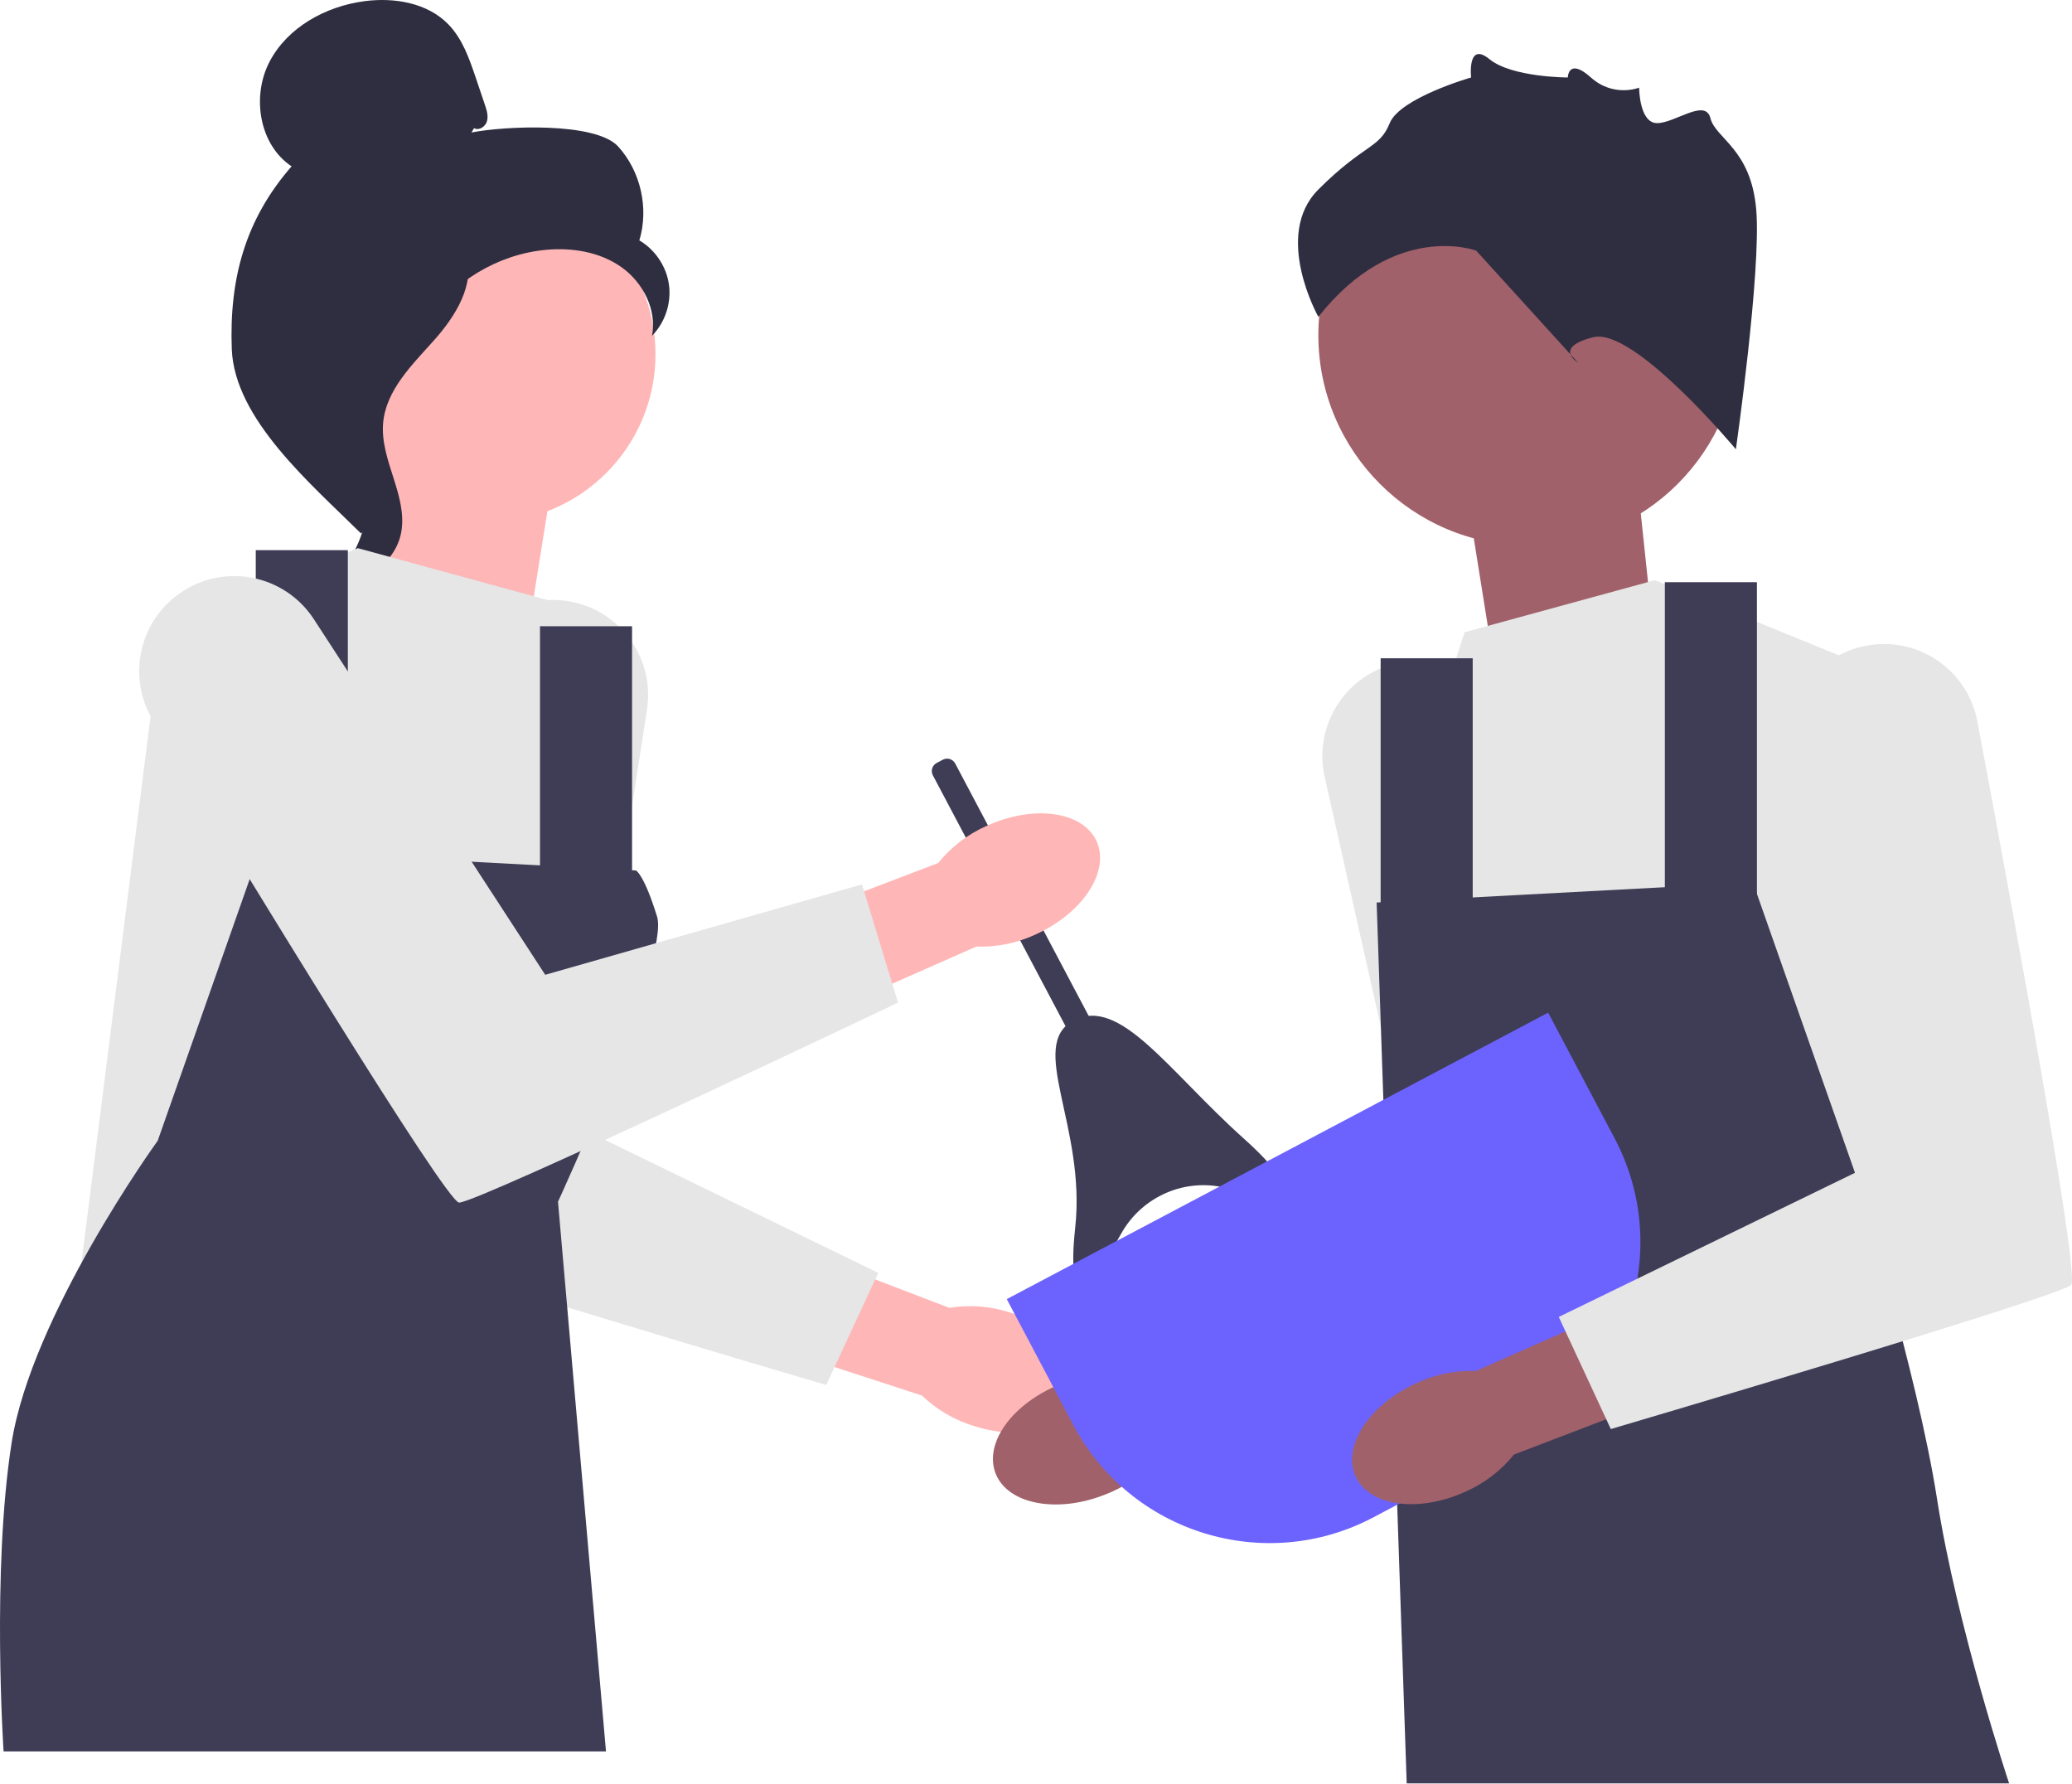
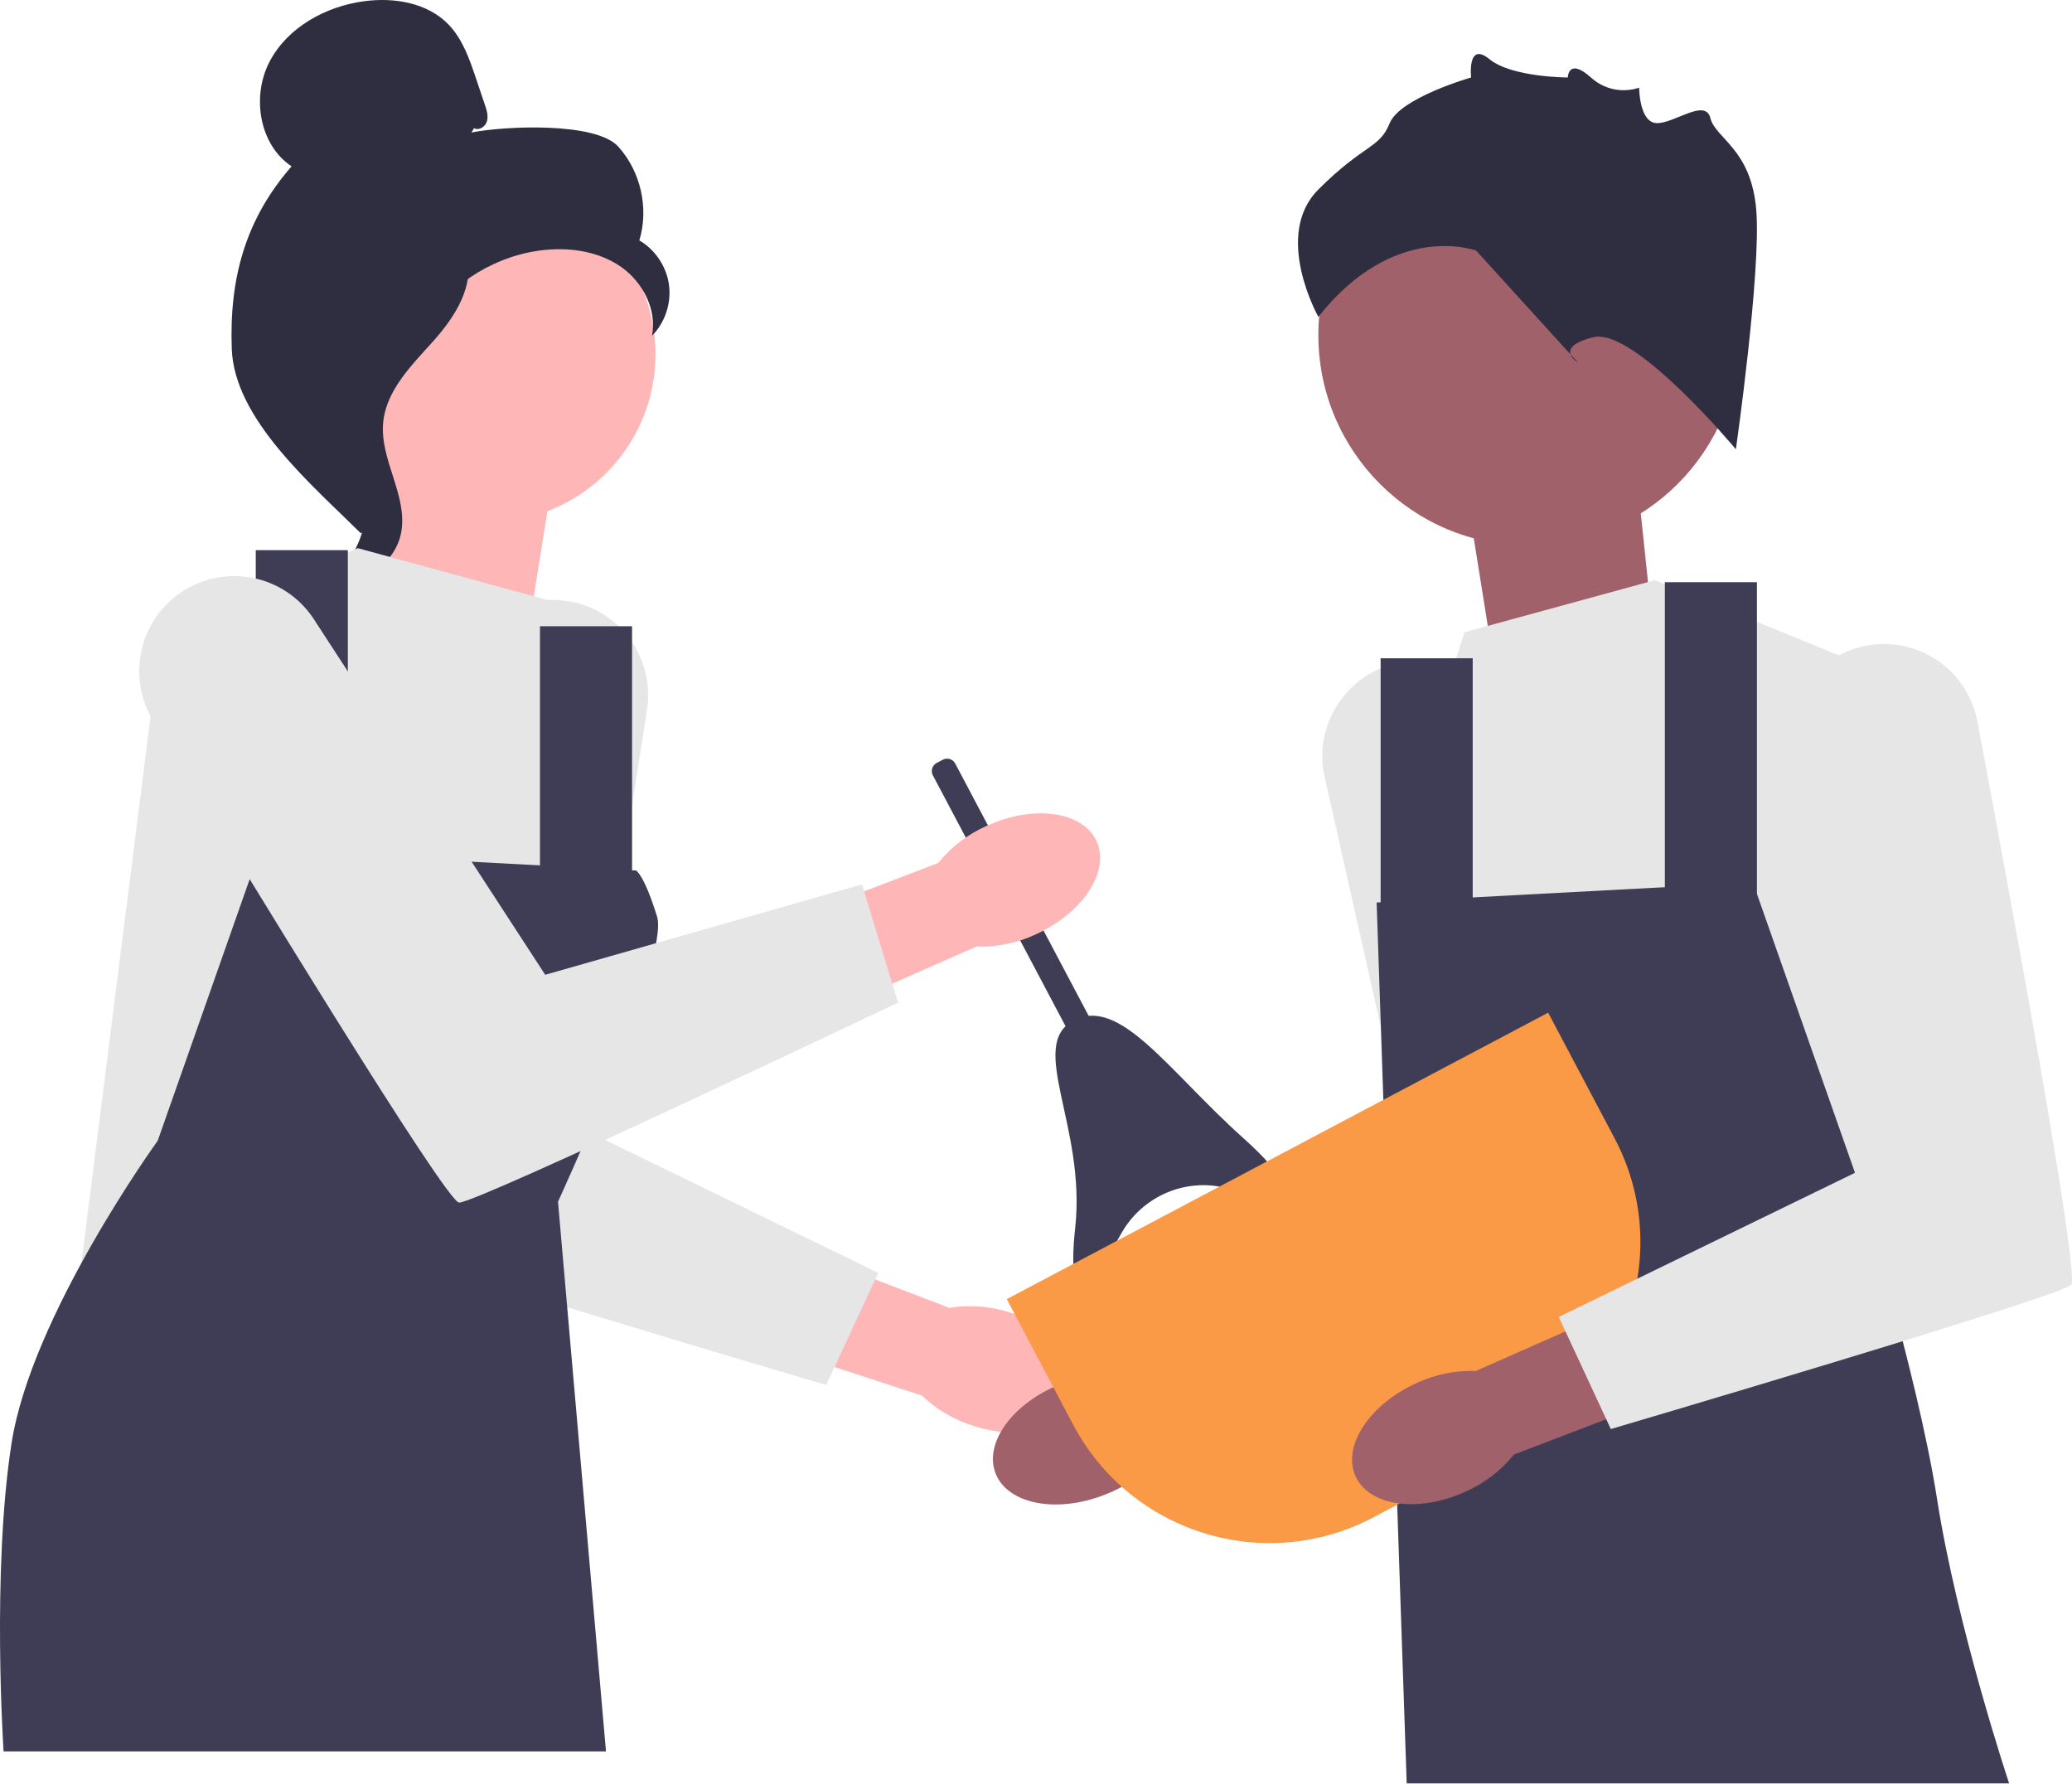
<svg xmlns="http://www.w3.org/2000/svg" width="713.526" height="614" viewBox="0 0 713.526 614">
  <g>
    <path id="uuid-25964adc-e6e4-4b9a-b8ec-929b0c1831fb-638" d="m347.873,451.902c16.985,5.299,28.02,18.358,24.645,29.167-3.374,10.809-19.877,15.273-36.867,9.97-6.816-2.025-13.048-5.653-18.175-10.581l-71.685-23.361,11.679-33.406,69.428,26.576c7.021-1.138,14.213-.578,20.973,1.634l-0.0 0Z" fill="#ffb6b6" />
    <path d="m194.305,206.79h-0c-17.093-2.024-32.831,9.528-36.015,26.443-11.357,60.333-35.479,190.8-32.303,193.976,4.136,4.136,158.531,49.627,158.531,49.627l17.921-38.599-102.011-49.627,22.372-144.302c2.84-18.319-10.086-35.338-28.495-37.519v0Z" fill="#e6e6e6" />
  </g>
  <g>
    <path id="uuid-a5d71dbf-4b88-4e86-8463-d776047f9b39-639" d="m380.312,514.658c-16.573,6.474-33.348,3.169-37.466-7.379s5.979-24.343,22.559-30.817c6.588-2.677,13.721-3.737,20.802-3.092l70.569-26.542,11.749,33.381-70.816,22.622c-4.772,5.275-10.737,9.331-17.398,11.827h-0Z" fill="#a0616a" />
    <path d="m482.08,228.147h0c16.918-3.169,33.397,7.3,37.711,23.963,15.386,59.433,48.221,187.984,45.265,191.367-3.848,4.404-154.837,60.168-154.837,60.168l-20.474-37.307,98.445-56.37-32.019-142.472c-4.065-18.087,7.688-35.936,25.909-39.349l-0.0 0Z" fill="#e6e6e6" />
  </g>
  <polygon points="182.197 215.457 190.605 162.907 133.851 139.785 125.443 219.661 182.197 215.457" fill="#ffb6b6" />
  <polygon points="513.663 223.728 505.255 171.178 562.009 148.056 570.417 227.932 513.663 223.728" fill="#a0616a" />
  <g>
    <circle cx="167.855" cy="121.925" r="57.875" fill="#ffb6b6" />
    <path d="m163.236,44.116c1.675.978,3.918-.501,4.455-2.365s-.089-3.842-.709-5.679l-3.123-9.249c-2.215-6.56-4.565-13.348-9.362-18.341C147.258.946,135.753-.971,125.396.418c-13.3,1.784-26.423,8.986-32.607,20.895-6.184,11.909-3.551,28.527,7.623,35.958-15.926,18.254-21.478,38.598-20.601,62.807s27.259,46.49,44.463,63.544c3.842-2.329,7.335-13.244,5.222-17.209-2.113-3.965.914-8.559-1.702-12.211-2.617-3.652-4.806,2.163-2.16-1.468,1.669-2.292-4.846-7.564-2.365-8.935,12.001-6.634,15.993-21.593,23.531-33.049,9.092-13.817,24.653-23.175,41.12-24.727,9.071-.855,18.653.694,26.088,5.96s12.249,14.677,10.525,23.624c4.465-4.534,6.688-11.179,5.85-17.487s-4.72-12.142-10.214-15.352c3.341-11.048.479-23.757-7.276-32.307-7.755-8.55-39.211-7.093-50.532-4.843" fill="#2f2e41" />
    <path d="m161.478,86.357c-14.994,1.619-25.821,14.607-34.963,26.602-5.269,6.914-10.789,14.548-10.656,23.24.134,8.787,6.009,16.325,8.817,24.652,4.59,13.612.117,29.807-10.809,39.134,10.795,2.049,22.466-6.046,24.329-16.875,2.169-12.606-7.387-24.773-6.255-37.514.997-11.225,9.843-19.864,17.363-28.257,7.52-8.393,14.583-19.53,11.124-30.256" fill="#2f2e41" />
  </g>
  <path d="m188.754,206.645l-65.523-17.921-67.548,27.571-28.949,228.836,165.423,5.514v-36.911s28.949-36.151,23.435-88.535l-5.514-52.384-21.324-66.169Z" fill="#e6e6e6" />
  <path d="m219.038,299.696l-129.582-6.893-35.152,99.943S10.88,452.712,3.987,496.825c-6.893,44.113-2.757,106.147-2.757,106.147h207.452l-16.526-189.238s38.582-83.71,34.11-98.185c-4.472-14.475-7.229-15.853-7.229-15.853l-0-0Z" fill="#3f3d56" />
  <rect x="88.078" y="189.413" width="31.706" height="117.175" fill="#3f3d56" />
  <rect x="185.953" y="215.606" width="31.706" height="96.497" fill="#3f3d56" />
  <path d="m504.35,217.673l65.523-17.921,67.548,27.571,28.949,228.836-165.423,5.514v-36.911s-16.922-37.736-.689-87.846c15.853-48.938-17.232-53.073-17.232-53.073l21.324-66.169v-0Z" fill="#e6e6e6" />
  <path d="m474.065,310.724l129.582-6.893,35.152,99.943s21.367,68.237,28.26,112.35,24.813,97.875,24.813,97.875h-207.452l-6.22-181.966-4.136-121.31 0-0Z" fill="#3f3d56" />
  <rect x="573.319" y="200.442" width="31.706" height="117.175" fill="#3f3d56" />
  <rect x="475.444" y="226.634" width="31.706" height="96.497" fill="#3f3d56" />
  <circle cx="526.48" cy="115.356" r="72.487" fill="#a0616a" />
  <path d="m597.78,154.679s-35.07-42.084-49.098-38.577-5.26,8.767-5.26,8.767l-35.07-38.577s-28.056-10.521-54.358,22.795c0,0-15.781-28.056,0-43.837,15.781-15.781,21.042-14.028,24.549-22.795,3.507-8.767,28.056-15.781,28.056-15.781,0,0-1.408-12.62,6.31-6.31,7.718,6.31,26.993,6.31,26.993,6.31,0,0,.11-7.014,7.953,0s16.61,3.507,16.61,3.507c0,0,0,12.136,6.137,12.205s16.658-8.698,18.412-1.684,14.028,10.521,15.781,31.563-7.014,82.414-7.014,82.414Z" fill="#2f2e41" />
  <g>
    <path d="m328.942,262.869l56.122,106.095-7.693,4.069-56.122-106.095c-.815-1.54-.226-3.452,1.314-4.266l2.112-1.117c1.54-.815,3.452-.226,4.266,1.314v-0Z" fill="#3f3d56" />
    <path d="m422.44,409.06c-14.278-3.681-29.215,2.837-36.38,15.724-8.972,16.137-19.221,29.376-15.789-2.176,3.778-34.735-16.599-62.789-.585-71.261,16.014-8.471,32.55,17.274,58.578,40.584,24.123,21.604,10.212,21.263-5.824,17.128l-0.0 0Z" fill="#3f3d56" />
  </g>
  <g>
    <path id="uuid-cca3ea91-4b8f-4d88-9418-fea0098b5ff4-640" d="m339.796,284.332c16.185-7.39,33.118-5.029,37.82,5.272,4.702,10.301-4.608,24.64-20.801,32.03-6.428,3.041-13.49,4.498-20.596,4.25l-68.974,30.447-13.598-32.672,69.44-26.546c4.469-5.534,10.199-9.916,16.709-12.781v-0Z" fill="#ffb6b6" />
    <path d="m61.845,204.293l-0.0 0c-14.08,9.9-18.09,29.007-9.172,43.729,31.809,52.509,100.921,165.766,105.406,166.011,5.84.32,151.178-68.848,151.178-68.848l-12.416-40.705-109.088,31.126-79.648-122.392c-10.111-15.538-31.096-19.585-46.26-8.922,0,0,0,0,0,0Z" fill="#e6e6e6" />
  </g>
-   <path d="m346.693,447.268l186.438-98.621,22.886,43.266c19.742,37.322,5.47,83.65-31.852,103.392l-51.194,27.08c-37.322,19.742-83.65,5.47-103.392-31.852l-22.887-43.266h0v0h-0Z" fill="#6c63ff" />
+   <path d="m346.693,447.268l186.438-98.621,22.886,43.266c19.742,37.322,5.47,83.65-31.852,103.392l-51.194,27.08c-37.322,19.742-83.65,5.47-103.392-31.852l-22.887-43.266h0v0h-0Z" fill="#FA9A47" />
  <path id="uuid-f7f7485f-a1d4-48b6-9f93-907c0610bac7-641" d="m504.649,513.56c-16.184,7.393-33.118,5.034-37.821-5.266s4.605-24.64,20.796-32.033c6.427-3.042,13.489-4.5,20.596-4.253l68.97-30.457,13.603,32.67-69.436,26.556c-4.468,5.534-10.197,9.918-16.707,12.784h0Z" fill="#a0616a" />
  <path d="m644.922,221.954h0c17.093-2.024,32.831,9.528,36.015,26.443,11.357,60.333,35.479,190.8,32.303,193.976-4.136,4.136-158.531,49.627-158.531,49.627l-17.921-38.599,102.011-49.627-22.372-144.302c-2.84-18.319,10.086-35.338,28.495-37.519v-0Z" fill="#e6e6e6" />
</svg>
